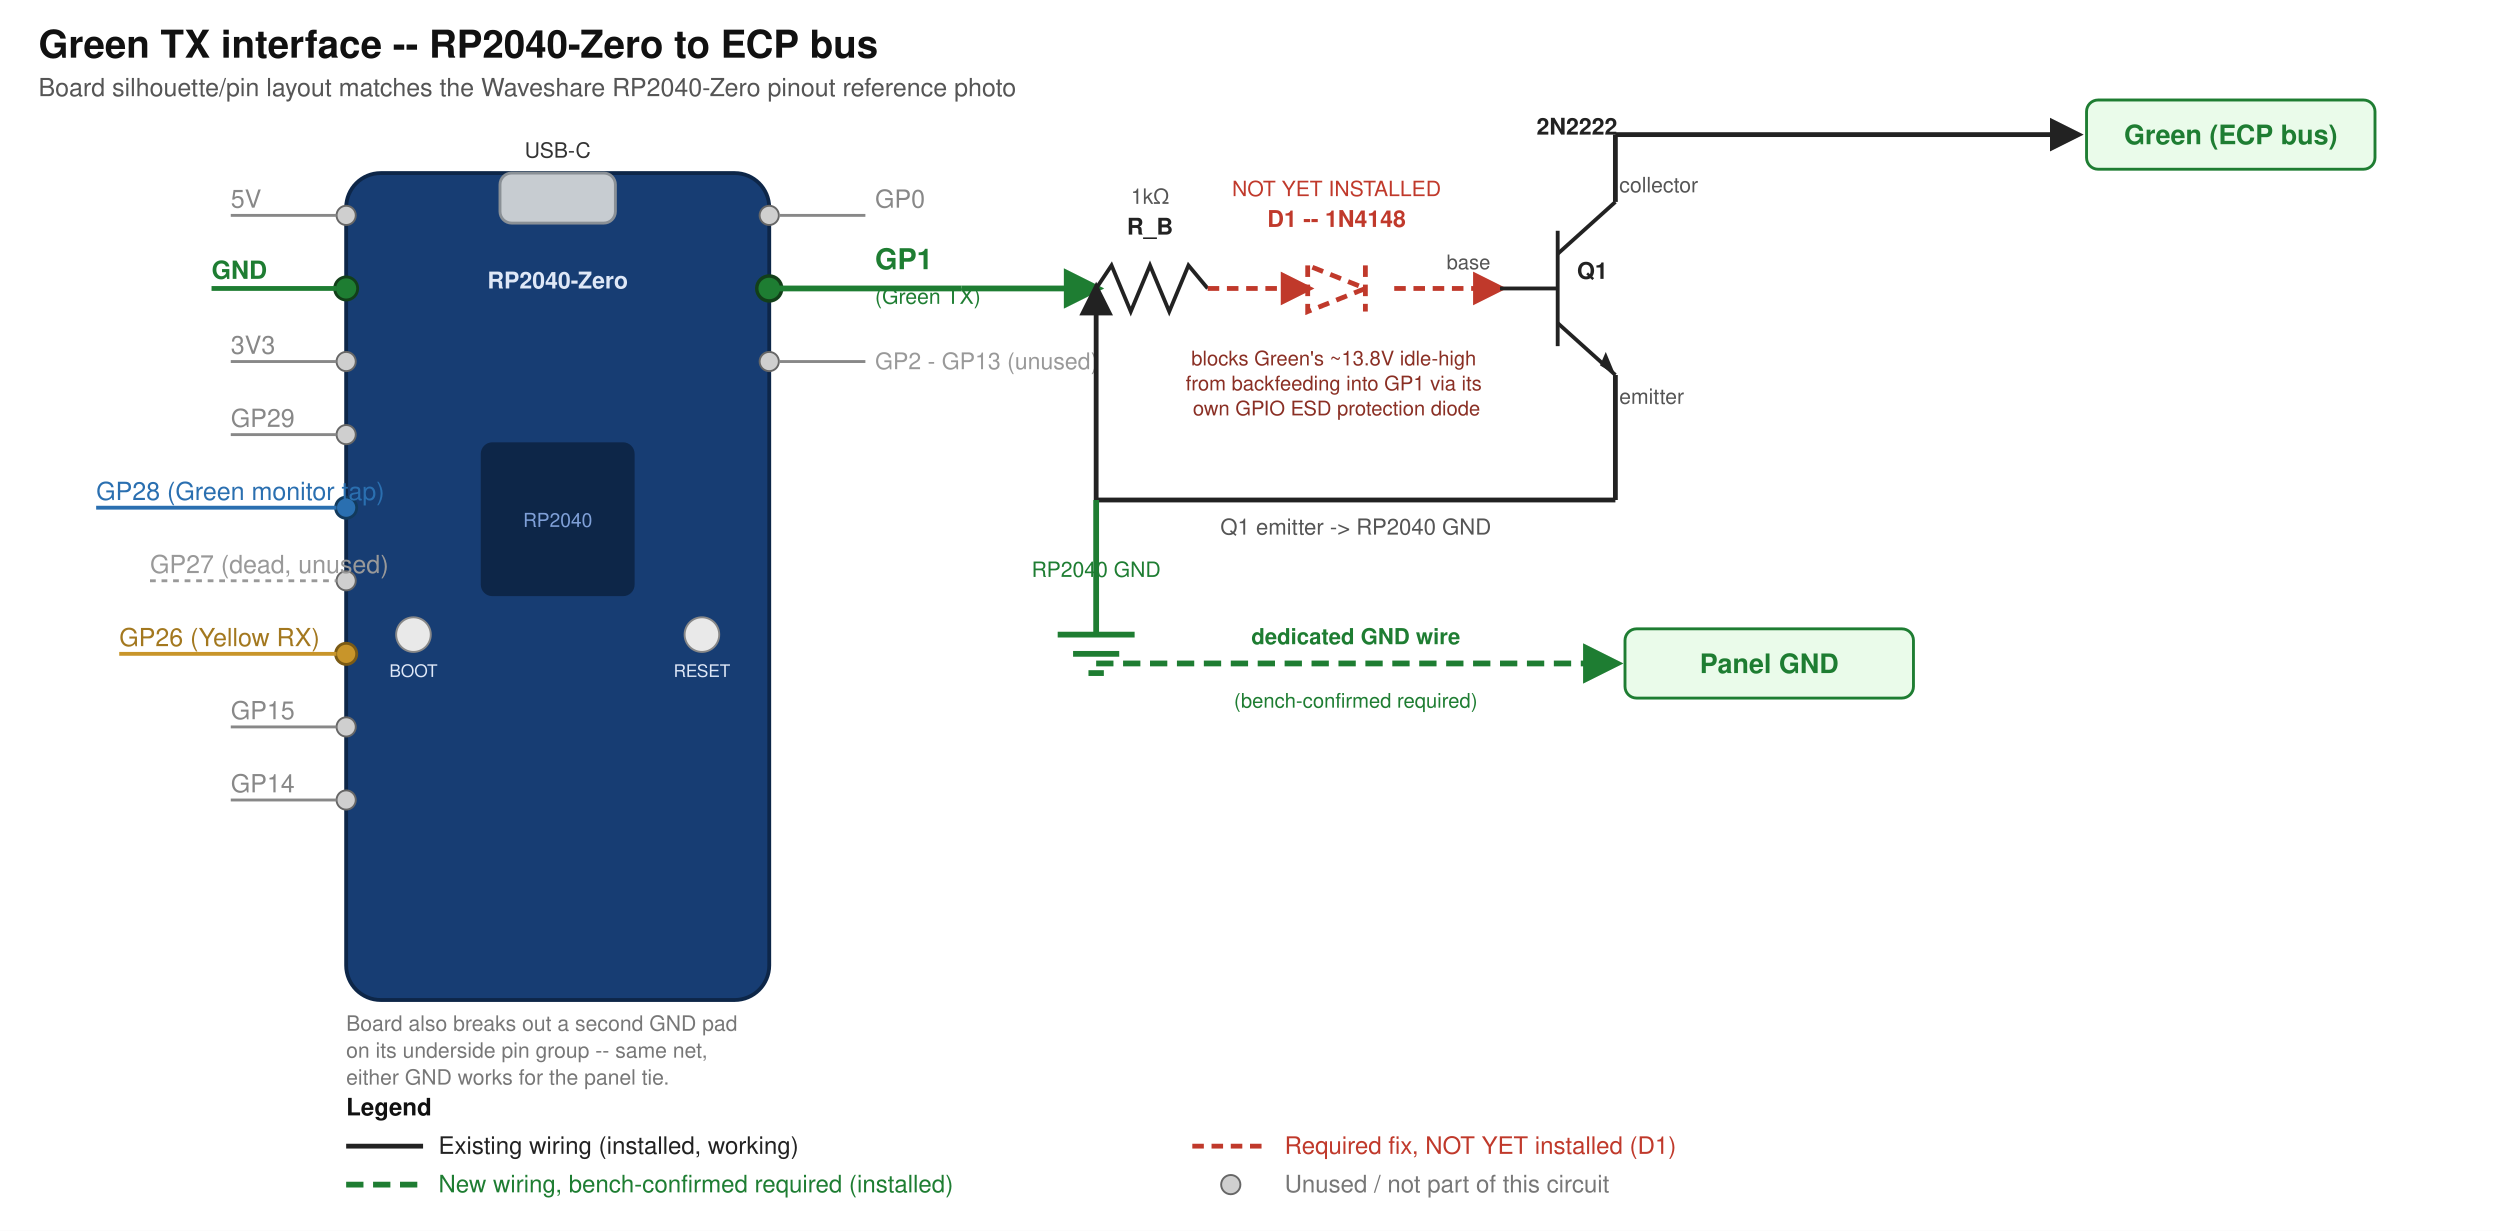
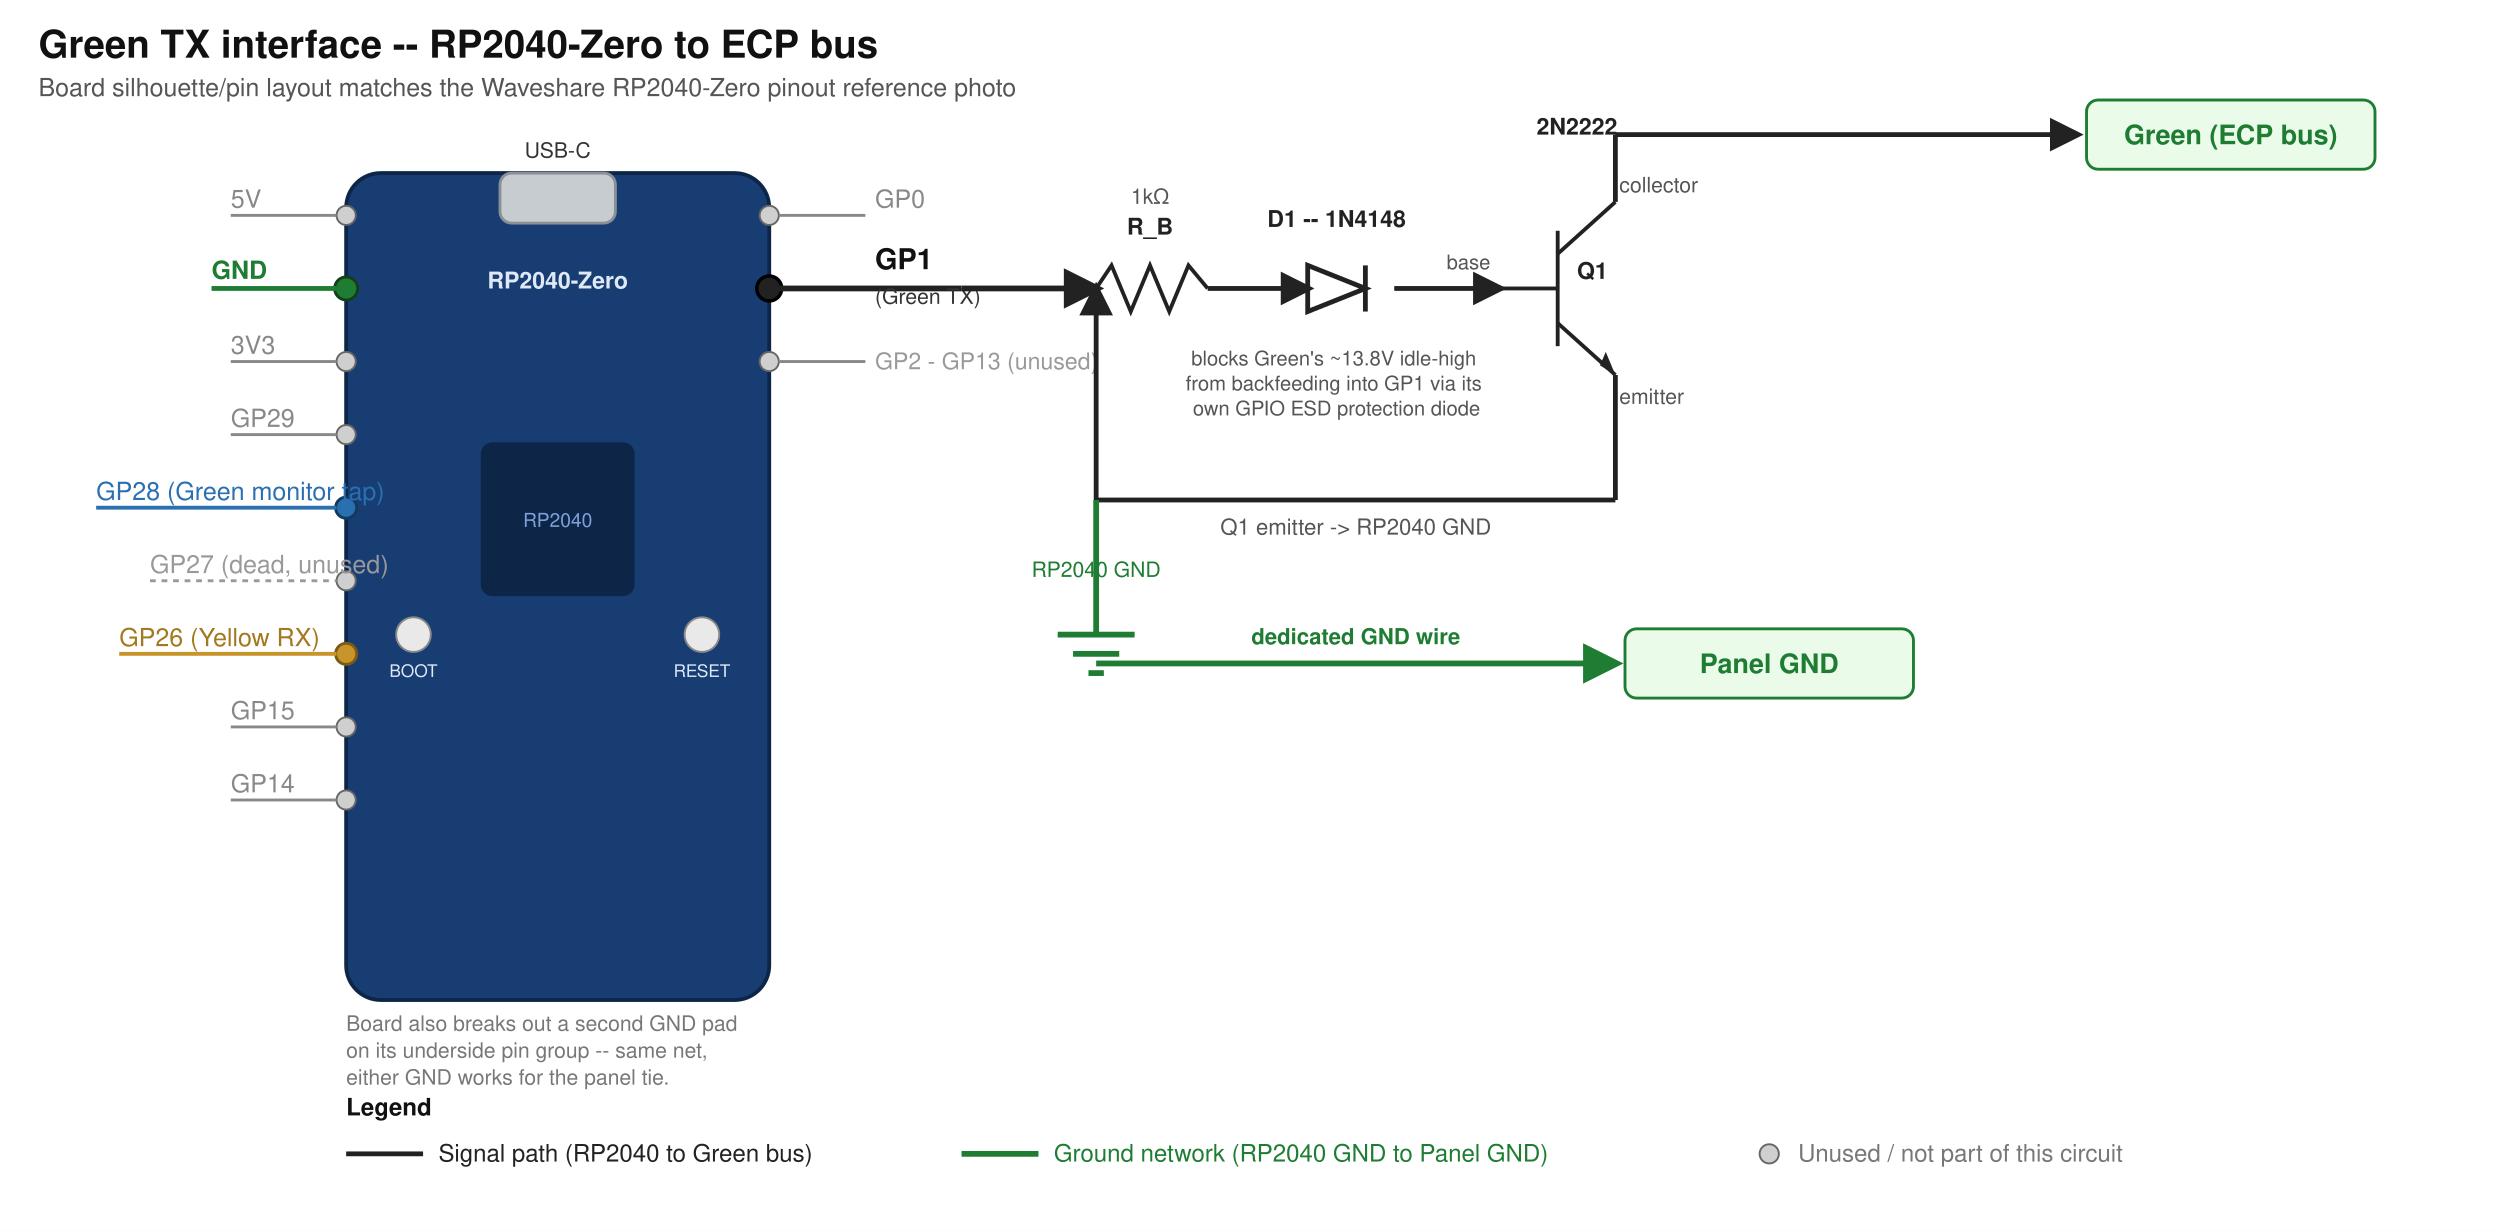
<svg xmlns="http://www.w3.org/2000/svg" viewBox="0 0 1300 640" font-family="Helvetica, Arial, sans-serif">
  <defs>
    <marker id="arrow" viewBox="0 0 10 10" refX="8" refY="5" markerWidth="7" markerHeight="7" orient="auto-start-reverse">
      <path d="M0,0 L10,5 L0,10 z" fill="#222" />
    </marker>
    <marker id="arrowRed" viewBox="0 0 10 10" refX="8" refY="5" markerWidth="7" markerHeight="7" orient="auto-start-reverse">
      <path d="M0,0 L10,5 L0,10 z" fill="#c0392b" />
    </marker>
    <marker id="arrowGreen" viewBox="0 0 10 10" refX="8" refY="5" markerWidth="7" markerHeight="7" orient="auto-start-reverse">
      <path d="M0,0 L10,5 L0,10 z" fill="#1e7d32" />
    </marker>
  </defs>
  <rect x="0" y="0" width="1300" height="640" fill="#ffffff" />
  <text x="20" y="30" font-size="20" font-weight="bold" fill="#111">Green TX interface -- RP2040-Zero to ECP bus</text>
  <text x="20" y="50" font-size="13" fill="#555">Board silhouette/pin layout matches the Waveshare RP2040-Zero pinout reference photo</text>
  <g transform="translate(120,0)">
    <g>
      <rect x="60" y="90" width="220" height="430" rx="18" fill="#173d73" stroke="#0d2648" stroke-width="2" />
      <rect x="140" y="90" width="60" height="26" rx="6" fill="#c7ccd1" stroke="#8a9096" stroke-width="1.5" />
      <text x="170" y="82" font-size="11" text-anchor="middle" fill="#333">USB-C</text>
      <text x="170" y="150" font-size="12" text-anchor="middle" fill="#dfe8f7" font-weight="bold">RP2040-Zero</text>
      <rect x="130" y="230" width="80" height="80" rx="6" fill="#0d2648" />
      <text x="170" y="274" font-size="10" text-anchor="middle" fill="#7fa0d8">RP2040</text>
      <circle cx="95" cy="330" r="9" fill="#e9e9e9" stroke="#888" />
      <text x="95" y="352" font-size="9" text-anchor="middle" fill="#dfe8f7">BOOT</text>
      <circle cx="245" cy="330" r="9" fill="#e9e9e9" stroke="#888" />
      <text x="245" y="352" font-size="9" text-anchor="middle" fill="#dfe8f7">RESET</text>
    </g>
    <g font-size="13">
      <circle cx="60" cy="112" r="5" fill="#cfcfcf" stroke="#666" />
      <line x1="0" y1="112" x2="55" y2="112" stroke="#888" stroke-width="1.5" />
      <text x="0" y="108" text-anchor="start" fill="#888">5V</text>
      <circle cx="60" cy="150" r="6" fill="#1e7d32" stroke="#123f19" stroke-width="1.5" />
      <line x1="-10" y1="150" x2="55" y2="150" stroke="#1e7d32" stroke-width="2.5" />
      <text x="-10" y="145" text-anchor="start" fill="#1e7d32" font-weight="bold">GND</text>
      <circle cx="60" cy="188" r="5" fill="#cfcfcf" stroke="#666" />
      <line x1="0" y1="188" x2="55" y2="188" stroke="#888" stroke-width="1.5" />
      <text x="0" y="184" text-anchor="start" fill="#888">3V3</text>
      <circle cx="60" cy="226" r="5" fill="#cfcfcf" stroke="#666" />
      <line x1="0" y1="226" x2="55" y2="226" stroke="#888" stroke-width="1.5" />
      <text x="0" y="222" text-anchor="start" fill="#888">GP29</text>
      <circle cx="60" cy="264" r="5.5" fill="#2a6fb0" stroke="#123a5c" stroke-width="1.5" />
      <line x1="-70" y1="264" x2="55" y2="264" stroke="#2a6fb0" stroke-width="2" />
      <text x="-70" y="260" text-anchor="start" fill="#2a6fb0">GP28 (Green monitor tap)</text>
      <circle cx="60" cy="302" r="5" fill="#cfcfcf" stroke="#666" />
      <line x1="-42" y1="302" x2="55" y2="302" stroke="#999" stroke-width="1.5" stroke-dasharray="3,3" />
      <text x="-42" y="298" text-anchor="start" fill="#999">GP27 (dead, unused)</text>
      <circle cx="60" cy="340" r="5.5" fill="#c8952a" stroke="#7a5a15" stroke-width="1.5" />
      <line x1="-58" y1="340" x2="55" y2="340" stroke="#c8952a" stroke-width="2" />
      <text x="-58" y="336" text-anchor="start" fill="#a3781f">GP26 (Yellow RX)</text>
      <circle cx="60" cy="378" r="5" fill="#cfcfcf" stroke="#666" />
      <line x1="0" y1="378" x2="55" y2="378" stroke="#888" stroke-width="1.5" />
      <text x="0" y="374" text-anchor="start" fill="#888">GP15</text>
      <circle cx="60" cy="416" r="5" fill="#cfcfcf" stroke="#666" />
      <line x1="0" y1="416" x2="55" y2="416" stroke="#888" stroke-width="1.5" />
      <text x="0" y="412" text-anchor="start" fill="#888">GP14</text>
    </g>
    <g font-size="13">
      <circle cx="280" cy="112" r="5" fill="#cfcfcf" stroke="#666" />
      <line x1="285" y1="112" x2="330" y2="112" stroke="#888" stroke-width="1.5" />
      <text x="335" y="108" text-anchor="start" fill="#888">GP0</text>
-       <circle cx="280" cy="150" r="6.5" fill="#1e7d32" stroke="#123f19" stroke-width="1.8" />
-       <line x1="285" y1="150" x2="380" y2="150" stroke="#1e7d32" stroke-width="3" />
-       <text x="335" y="140" text-anchor="start" fill="#1e7d32" font-weight="bold" font-size="15">GP1</text>
-       <text x="335" y="158" text-anchor="start" fill="#1e7d32" font-size="11">(Green TX)</text>
+       <circle cx="280" cy="150" r="6.5" fill="#222" stroke="#000" stroke-width="1.8" />
+       <line x1="285" y1="150" x2="380" y2="150" stroke="#222" stroke-width="3" />
+       <text x="335" y="140" text-anchor="start" fill="#111" font-weight="bold" font-size="15">GP1</text>
+       <text x="335" y="158" text-anchor="start" fill="#333" font-size="11">(Green TX)</text>
      <circle cx="280" cy="188" r="5" fill="#cfcfcf" stroke="#666" />
      <line x1="285" y1="188" x2="330" y2="188" stroke="#888" stroke-width="1.5" />
      <text x="335" y="192" text-anchor="start" fill="#999" font-size="12">GP2 - GP13 (unused)</text>
    </g>
    <text x="60" y="536" font-size="11" fill="#777" text-anchor="start" width="220">
      <tspan x="60" dy="0">Board also breaks out a second GND pad</tspan>
      <tspan x="60" dy="14">on its underside pin group -- same net,</tspan>
      <tspan x="60" dy="14">either GND works for the panel tie.</tspan>
    </text>
-     <line x1="380" y1="150" x2="450" y2="150" stroke="#1e7d32" stroke-width="3" marker-end="url(#arrowGreen)" />
+     <line x1="380" y1="150" x2="450" y2="150" stroke="#222" stroke-width="3" marker-end="url(#arrow)" />
    <g stroke="#222" stroke-width="2" fill="none">
      <polyline points="450,150 458,138 468,162 478,138 488,162 498,138 508,150" />
    </g>
    <text x="478" y="122" font-size="12" text-anchor="middle" fill="#222" font-weight="bold">R_B</text>
    <text x="478" y="106" font-size="11" text-anchor="middle" fill="#555">1kΩ</text>
-     <line x1="508" y1="150" x2="560" y2="150" stroke="#c0392b" stroke-width="2.5" stroke-dasharray="6,4" marker-end="url(#arrowRed)" />
-     <g stroke="#c0392b" stroke-width="2.5" fill="none" stroke-dasharray="6,4">
+     <line x1="508" y1="150" x2="560" y2="150" stroke="#222" stroke-width="2.5" marker-end="url(#arrow)" />
+     <g stroke="#222" stroke-width="2.5" fill="none">
      <polygon points="560,138 560,162 590,150" />
      <line x1="590" y1="138" x2="590" y2="162" />
    </g>
-     <text x="575" y="118" font-size="12" text-anchor="middle" fill="#c0392b" font-weight="bold">D1 -- 1N4148</text>
-     <text x="575" y="102" font-size="11" text-anchor="middle" fill="#c0392b">NOT YET INSTALLED</text>
-     <text x="575" y="190" font-size="10.5" text-anchor="middle" fill="#8a2f24" width="150">
+     <text x="575" y="118" font-size="12" text-anchor="middle" fill="#222" font-weight="bold">D1 -- 1N4148</text>
+     <text x="575" y="190" font-size="10.5" text-anchor="middle" fill="#555" width="150">
      <tspan x="575" dy="0">blocks Green's ~13.8V idle-high</tspan>
      <tspan x="575" dy="13">from backfeeding into GP1 via its</tspan>
      <tspan x="575" dy="13">own GPIO ESD protection diode</tspan>
    </text>
-     <line x1="605" y1="150" x2="660" y2="150" stroke="#c0392b" stroke-width="2.5" stroke-dasharray="6,4" marker-end="url(#arrowRed)" />
+     <line x1="605" y1="150" x2="660" y2="150" stroke="#222" stroke-width="2.5" marker-end="url(#arrow)" />
    <g stroke="#222" stroke-width="2" fill="none">
      <line x1="660" y1="150" x2="690" y2="150" />
      <line x1="690" y1="120" x2="690" y2="180" />
      <line x1="690" y1="132" x2="720" y2="105" />
      <line x1="690" y1="168" x2="720" y2="195" />
      <polygon points="712,190 720,195 715,183" fill="#222" stroke="none" />
    </g>
    <text x="700" y="145" font-size="12" fill="#222" font-weight="bold">Q1</text>
    <text x="700" y="70" font-size="12" text-anchor="middle" fill="#222" font-weight="bold">2N2222</text>
    <text x="722" y="100" font-size="11" fill="#555">collector</text>
    <text x="722" y="210" font-size="11" fill="#555">emitter</text>
    <text x="655" y="140" font-size="10.5" fill="#555" text-anchor="end">base</text>
    <line x1="720" y1="105" x2="720" y2="70" stroke="#222" stroke-width="2.5" />
    <line x1="720" y1="70" x2="960" y2="70" stroke="#222" stroke-width="2.5" marker-end="url(#arrow)" />
    <rect x="965" y="52" width="150" height="36" rx="6" fill="#eafbea" stroke="#1e7d32" stroke-width="1.5" />
    <text x="1040" y="75" font-size="14" text-anchor="middle" fill="#1e7d32" font-weight="bold">Green (ECP bus)</text>
    <line x1="720" y1="195" x2="720" y2="260" stroke="#222" stroke-width="2.5" />
    <line x1="720" y1="260" x2="450" y2="260" stroke="#222" stroke-width="2.5" />
    <line x1="450" y1="260" x2="450" y2="150" stroke="#222" stroke-width="2.5" marker-end="url(#arrow)" />
    <text x="585" y="278" font-size="11.5" text-anchor="middle" fill="#555">Q1 emitter -&gt; RP2040 GND</text>
    <line x1="450" y1="260" x2="450" y2="330" stroke="#1e7d32" stroke-width="3" />
    <g stroke="#1e7d32" stroke-width="3">
      <line x1="430" y1="330" x2="470" y2="330" />
      <line x1="438" y1="340" x2="462" y2="340" />
      <line x1="446" y1="350" x2="454" y2="350" />
    </g>
    <text x="450" y="300" font-size="11" text-anchor="middle" fill="#1e7d32">RP2040 GND</text>
-     <line x1="450" y1="345" x2="720" y2="345" stroke="#1e7d32" stroke-width="3" stroke-dasharray="9,5" marker-end="url(#arrowGreen)" />
+     <line x1="450" y1="345" x2="720" y2="345" stroke="#1e7d32" stroke-width="3" marker-end="url(#arrowGreen)" />
    <text x="585" y="335" font-size="11.5" text-anchor="middle" fill="#1e7d32" font-weight="bold">dedicated GND wire</text>
-     <text x="585" y="368" font-size="10.5" text-anchor="middle" fill="#1e7d32">(bench-confirmed required)</text>
    <rect x="725" y="327" width="150" height="36" rx="6" fill="#eafbea" stroke="#1e7d32" stroke-width="1.5" />
    <text x="800" y="350" font-size="14" text-anchor="middle" fill="#1e7d32" font-weight="bold">Panel GND</text>
    <g font-size="12.5">
      <text x="60" y="580" font-weight="bold" fill="#111">Legend</text>
-       <line x1="60" y1="596" x2="100" y2="596" stroke="#222" stroke-width="2.5" />
-       <text x="108" y="600" fill="#222">Existing wiring (installed, working)</text>
-       <line x1="60" y1="616" x2="100" y2="616" stroke="#1e7d32" stroke-width="3" stroke-dasharray="9,5" />
-       <text x="108" y="620" fill="#1e7d32">New wiring, bench-confirmed required (installed)</text>
-       <line x1="500" y1="596" x2="540" y2="596" stroke="#c0392b" stroke-width="2.5" stroke-dasharray="6,4" />
-       <text x="548" y="600" fill="#c0392b">Required fix, NOT YET installed (D1)</text>
-       <circle cx="520" cy="616" r="5" fill="#cfcfcf" stroke="#666" />
-       <text x="548" y="620" fill="#777">Unused / not part of this circuit</text>
+       <line x1="60" y1="600" x2="100" y2="600" stroke="#222" stroke-width="2.5" />
+       <text x="108" y="604" fill="#222">Signal path (RP2040 to Green bus)</text>
+       <line x1="380" y1="600" x2="420" y2="600" stroke="#1e7d32" stroke-width="3" />
+       <text x="428" y="604" fill="#1e7d32">Ground network (RP2040 GND to Panel GND)</text>
+       <circle cx="800" cy="600" r="5" fill="#cfcfcf" stroke="#666" />
+       <text x="815" y="604" fill="#777">Unused / not part of this circuit</text>
    </g>
  </g>
</svg>
